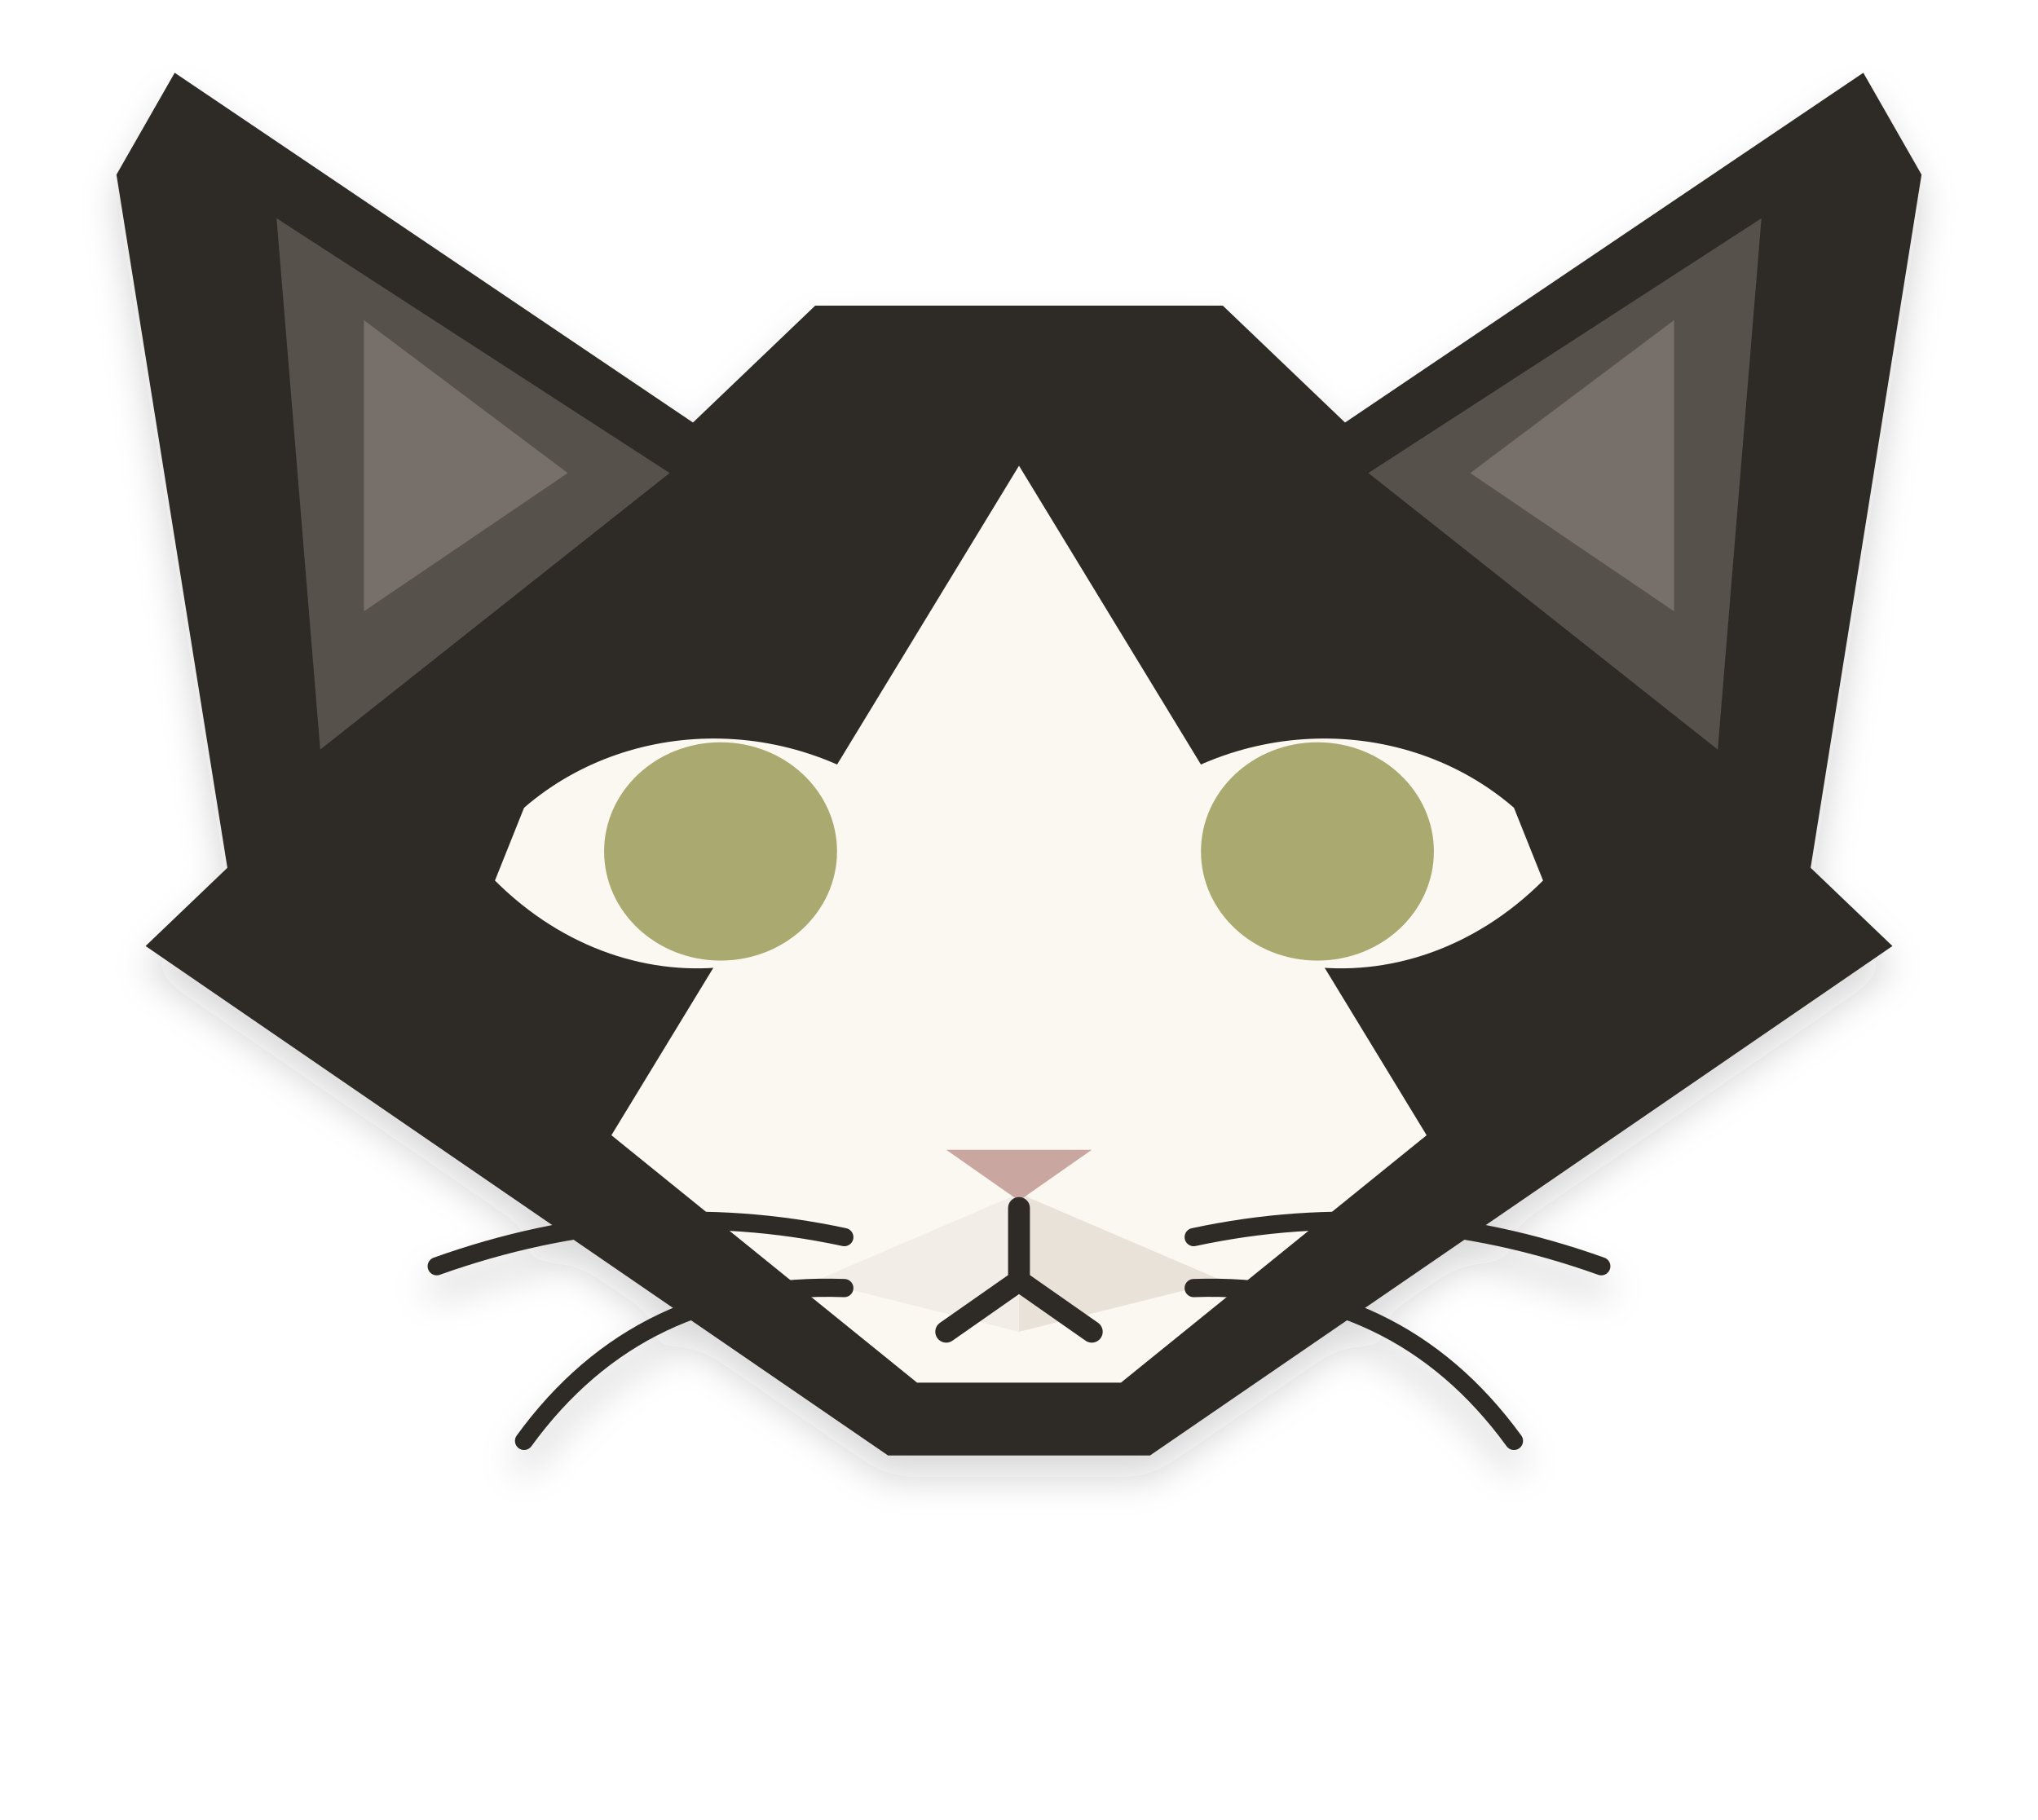
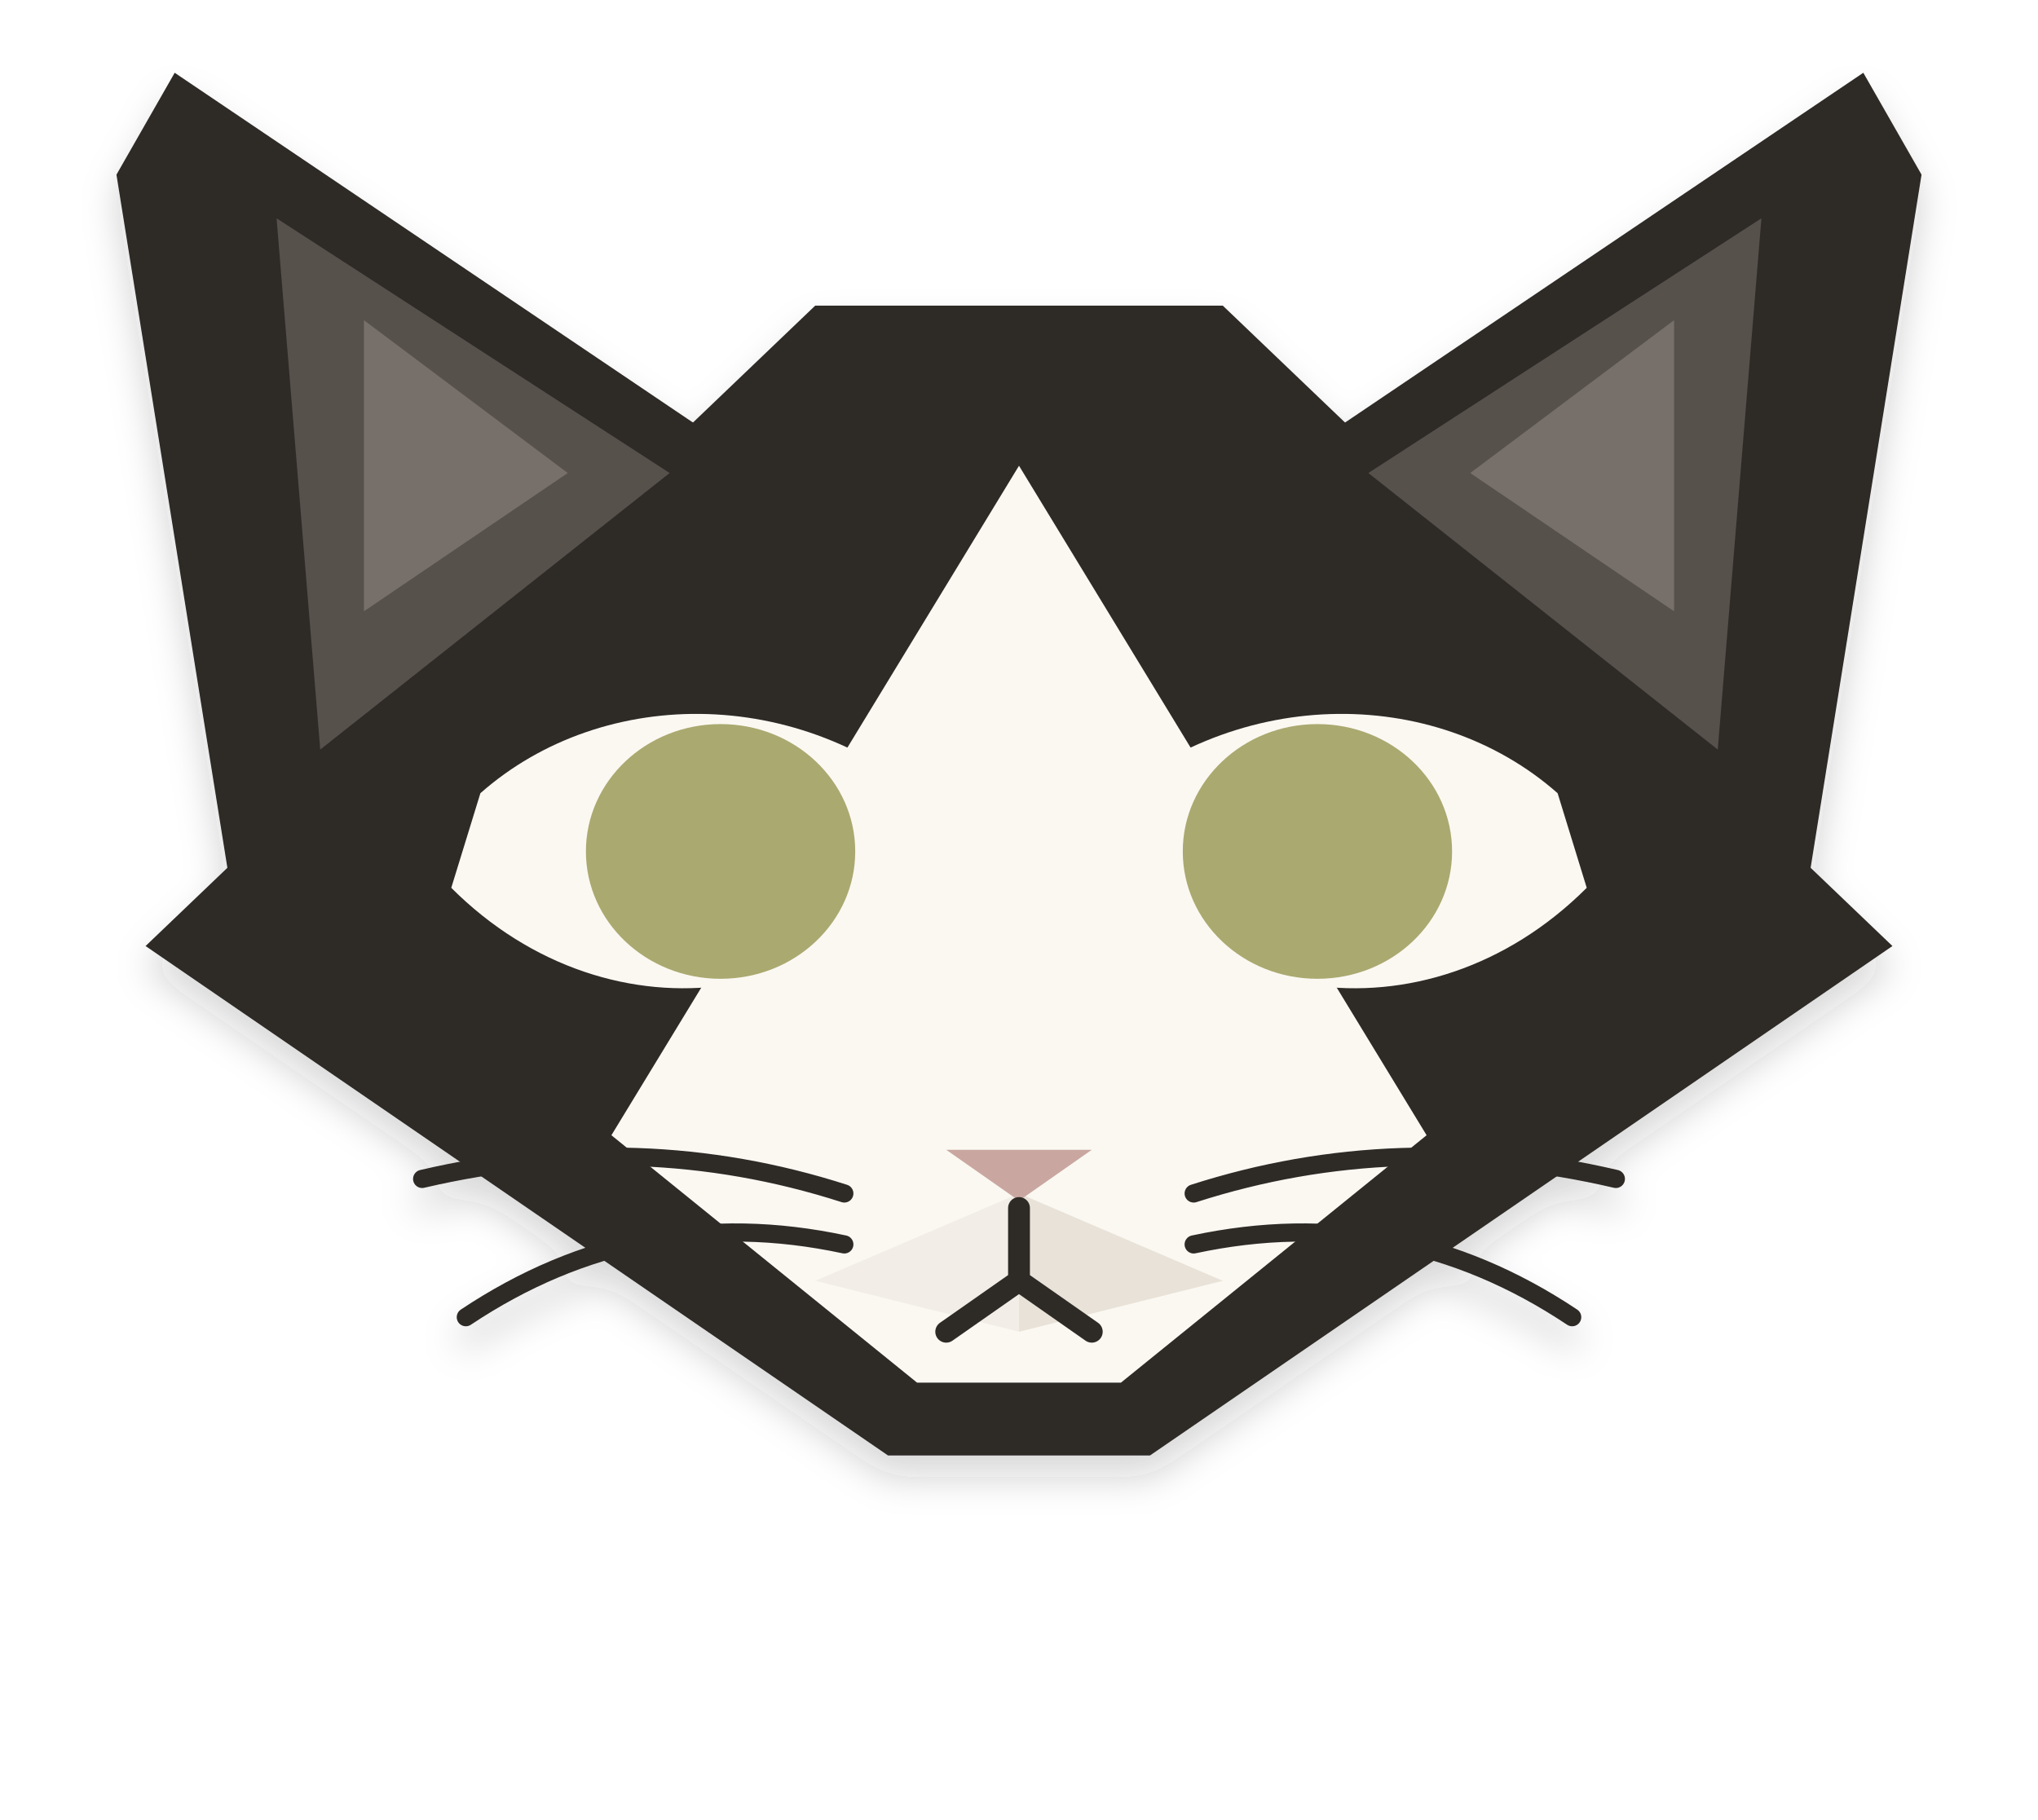
<svg xmlns="http://www.w3.org/2000/svg" viewBox="0 0 280 250" role="img" aria-labelledby="title desc">
  <defs>
    <filter id="paperShadow" x="-20%" y="-20%" width="140%" height="150%">
      <feDropShadow dx="0" dy="3" stdDeviation="2.5" flood-color="#2e2b28" flood-opacity=".18" />
    </filter>
  </defs>
  <g filter="url(#paperShadow)">
    <path fill="#2e2b28" d="M112 42h56l92 88-102 70h-36L20 130Z" />
    <path fill="#2e2b28" d="M24 10 104 64l8-18h56l8 18 80-54 8 14-16 100-40 21-50 53h-36l-50-53-40-21L16 24Z" />
    <path fill="#57514c" d="M38 30 92 65 44 103Z" />
    <path fill="#57514c" d="M242 30 188 65 236 103Z" />
    <path fill="#77706a" d="M50 44 78 65 50 84Z" />
    <path fill="#77706a" d="M230 44 202 65 230 84Z" />
    <path fill="#fbf8f2" d="m140 64 56 92-42 34h-28l-42-34Z" />
    <path fill="#f2eee7" d="m140 164-28 12 28 7Z" />
    <path fill="#e8e2d8" d="m140 164 28 12-28 7Z" />
-     <path fill="#fbf8f2" d="M72 111c15-13 39-13 55 2-11 23-40 27-59 8Z" />
-     <path fill="#fbf8f2" d="M208 111c-15-13-39-13-55 2 11 23 40 27 59 8Z" />
-     <ellipse cx="99" cy="117" rx="16" ry="15" fill="#aaa96f" />
-     <ellipse cx="181" cy="117" rx="16" ry="15" fill="#aaa96f" />
+     <path fill="#fbf8f2" d="M66 109c17-15 45-15 64 3-12 27-46 32-68 10Z" />
+     <path fill="#fbf8f2" d="M214 109c-17-15-45-15-64 3 12 27 46 32 68 10Z" />
+     <ellipse cx="99" cy="117" rx="18.5" ry="17.5" fill="#aaa96f" />
+     <ellipse cx="181" cy="117" rx="18.5" ry="17.5" fill="#aaa96f" />
    <path fill="#c9a7a0" d="m140 165-10-7h20Z" />
    <path fill="none" stroke="#2e2b28" stroke-width="3" stroke-linecap="round" d="M140 166v10m0 0-10 7m10-7 10 7" />
-     <path fill="none" stroke="#2e2b28" stroke-width="2.5" stroke-linecap="round" d="M116 170Q88 164 60 174m56 3q-28-1-44 21m92-28q28-6 56 4m-56 3q28-1 44 21" />
+     <path fill="none" stroke="#2e2b28" stroke-width="2.5" stroke-linecap="round" d="M116 164Q88 155 58 162m58 9q-28-6-52 10m100-17q28-9 58-2m-58 9q28-6 52 10" />
  </g>
</svg>
